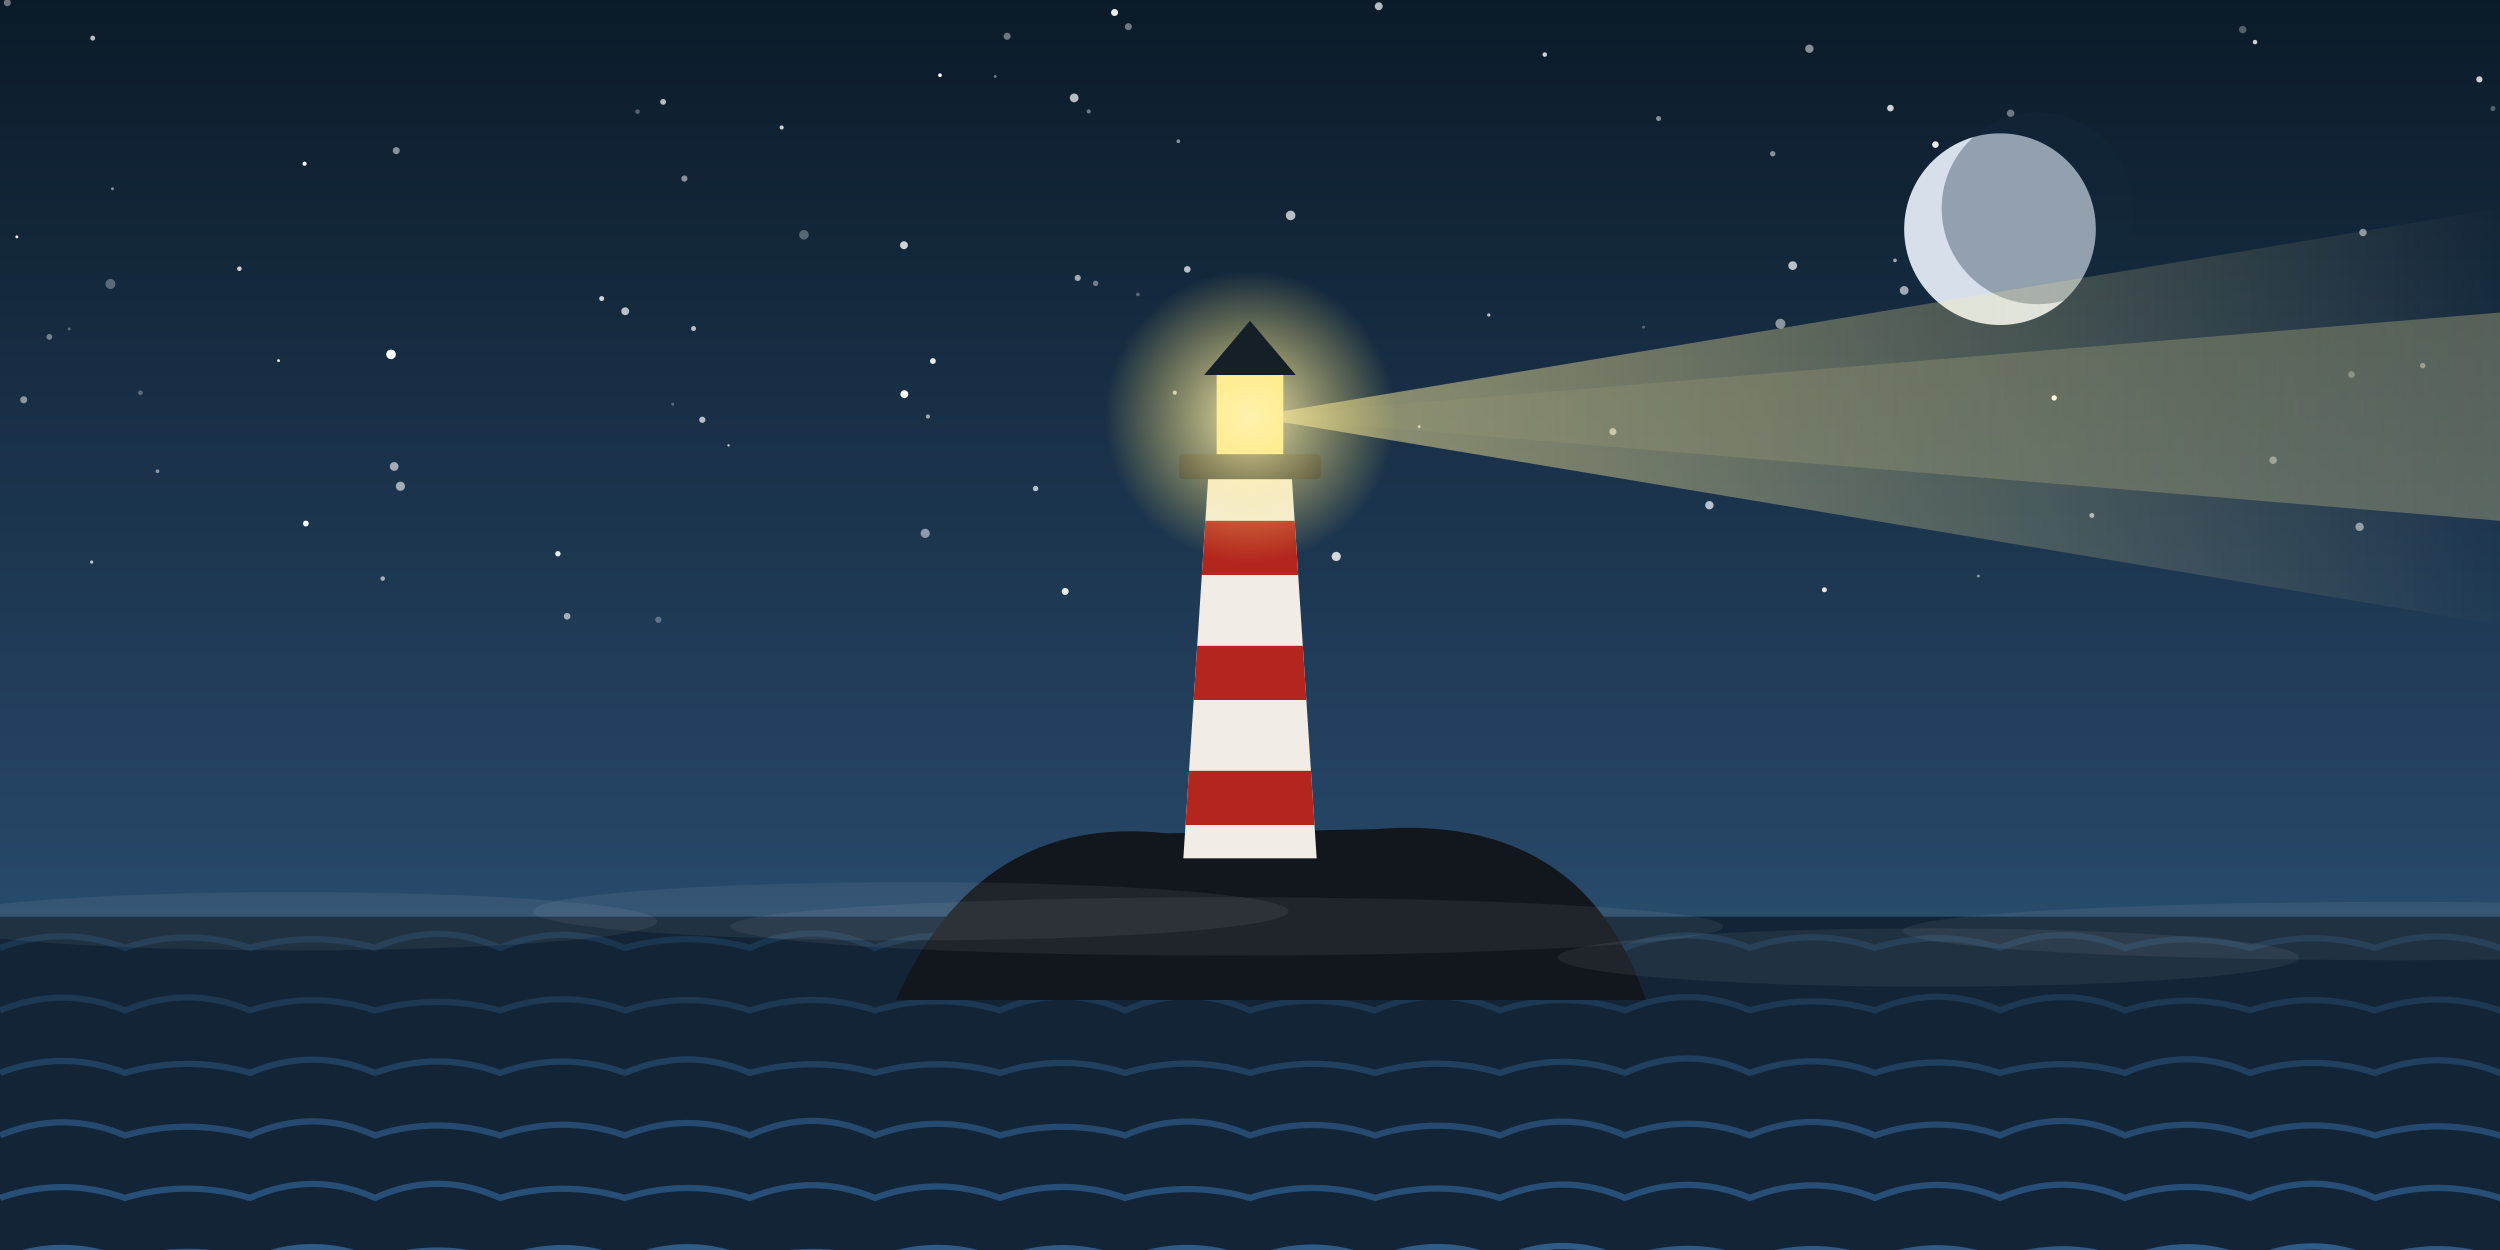
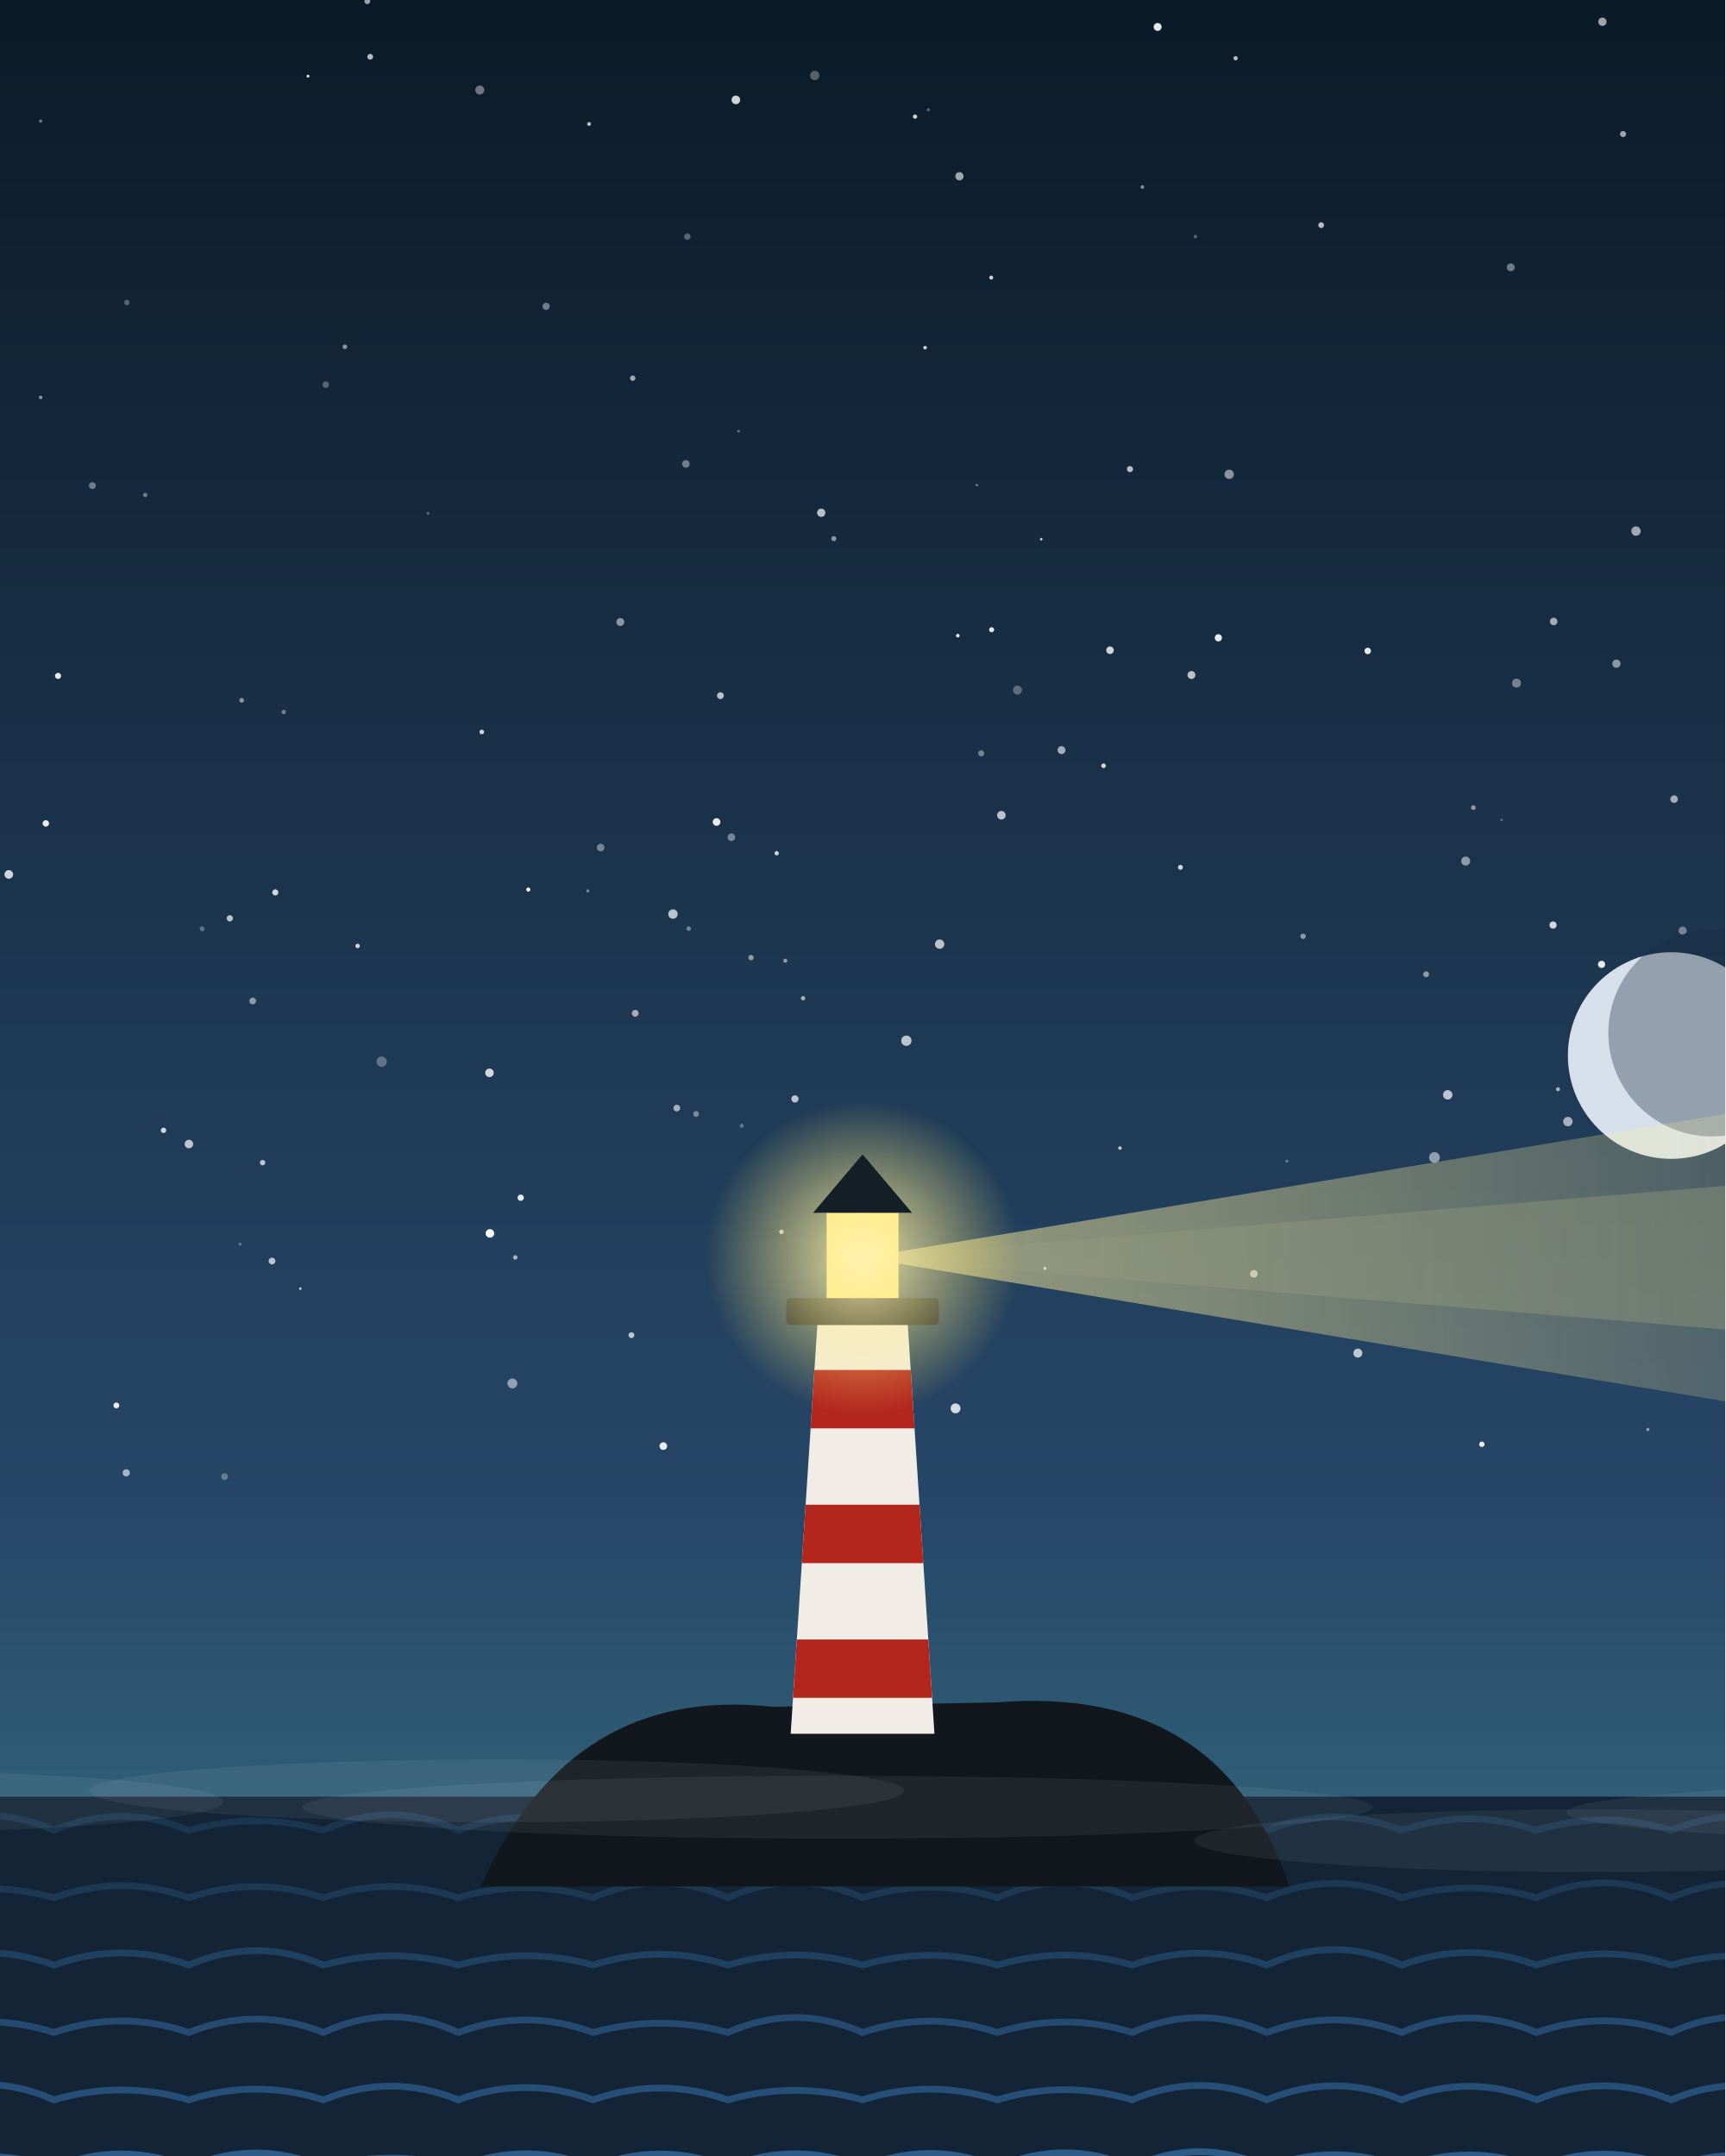
- <svg xmlns="http://www.w3.org/2000/svg" viewBox="0 0 1200 600" preserveAspectRatio="xMidYMid slice" role="img" aria-label="lighthouse (placeholder cover)">
+ <svg xmlns="http://www.w3.org/2000/svg" viewBox="0 0 960 1200" preserveAspectRatio="xMidYMid slice" role="img" aria-label="lighthouse (placeholder cover)">
  <defs>
    <linearGradient id="sky" x1="0" y1="0" x2="0" y2="1">
      <stop offset="0" stop-color="hsl(210 55% 10% / 1)" />
      <stop offset="0.7" stop-color="hsl(210 45% 28% / 1)" />
      <stop offset="1" stop-color="hsl(190 40% 38% / 1)" />
    </linearGradient>
    <linearGradient id="beam" x1="0" y1="0" x2="1" y2="0">
      <stop offset="0" stop-color="hsl(50 100% 80% / .55)" />
      <stop offset="1" stop-color="hsl(50 100% 80% / 0)" />
    </linearGradient>
    <radialGradient id="glow">
      <stop offset="0" stop-color="hsl(50 100% 85% / .9)" />
      <stop offset="1" stop-color="hsl(50 100% 70% / 0)" />
    </radialGradient>
    <clipPath id="tower">
      <polygon points="568,352 632,352 620,168 580,168" />
    </clipPath>
  </defs>
-   <rect width="1200" height="600" fill="url(#sky)" />
-   <circle cx="1134.2" cy="111.6" r="1.8" fill="#fff" opacity="0.5" />
-   <circle cx="541.6" cy="12.8" r="1.7" fill="#fff" opacity="0.4" />
-   <circle cx="774.2" cy="207.2" r="1.7" fill="#fff" opacity="0.6" />
-   <circle cx="714.6" cy="151.2" r="0.8" fill="#fff" opacity="0.7" />
-   <circle cx="75.6" cy="226.2" r="0.9" fill="#fff" opacity="0.5" />
-   <circle cx="914" cy="139.4" r="2.1" fill="#fff" opacity="0.6" />
-   <circle cx="681.2" cy="204.8" r="0.7" fill="#fff" opacity="0.7" />
-   <circle cx="53" cy="136.3" r="2.4" fill="#fff" opacity="0.3" />
-   <circle cx="868.5" cy="23.4" r="2" fill="#fff" opacity="0.5" />
-   <circle cx="272.2" cy="295.8" r="1.6" fill="#fff" opacity="0.6" />
-   <circle cx="189.2" cy="223.9" r="2.1" fill="#fff" opacity="0.6" />
-   <circle cx="385.9" cy="112.7" r="2.3" fill="#fff" opacity="0.3" />
-   <circle cx="190.2" cy="72.3" r="1.7" fill="#fff" opacity="0.5" />
-   <circle cx="337.1" cy="201.5" r="1.5" fill="#fff" opacity="0.7" />
-   <circle cx="933.3" cy="97.8" r="2.3" fill="#fff" opacity="0.8" />
-   <circle cx="525.9" cy="136" r="1.3" fill="#fff" opacity="0.4" />
-   <circle cx="451.2" cy="36.1" r="0.9" fill="#fff" opacity="1" />
-   <circle cx="67.4" cy="188.5" r="1.1" fill="#fff" opacity="0.3" />
-   <circle cx="1190.1" cy="38.1" r="1.5" fill="#fff" opacity="0.8" />
-   <circle cx="1162.9" cy="175.5" r="1.3" fill="#fff" opacity="0.4" />
-   <circle cx="522.6" cy="53.5" r="1" fill="#fff" opacity="0.4" />
-   <circle cx="850.9" cy="73.8" r="1.3" fill="#fff" opacity="0.5" />
-   <circle cx="546.2" cy="141.3" r="0.9" fill="#fff" opacity="0.3" />
-   <circle cx="1128.7" cy="179.8" r="1.6" fill="#fff" opacity="0.3" />
-   <circle cx="860.5" cy="127.5" r="2.1" fill="#fff" opacity="0.7" />
-   <circle cx="114.9" cy="129" r="1.1" fill="#fff" opacity="0.8" />
-   <circle cx="1076.5" cy="14.2" r="1.8" fill="#fff" opacity="0.3" />
-   <circle cx="641.4" cy="267.1" r="2.2" fill="#fff" opacity="0.8" />
-   <circle cx="953.8" cy="92.6" r="1.2" fill="#fff" opacity="0.9" />
-   <circle cx="563.9" cy="188.5" r="1" fill="#fff" opacity="0.7" />
-   <circle cx="328.5" cy="85.7" r="1.5" fill="#fff" opacity="0.5" />
-   <circle cx="515.6" cy="47" r="2.1" fill="#fff" opacity="0.7" />
-   <circle cx="1004.1" cy="247.4" r="1.2" fill="#fff" opacity="0.6" />
-   <circle cx="1082.4" cy="20.2" r="1.1" fill="#fff" opacity="0.8" />
-   <circle cx="661.8" cy="3" r="1.9" fill="#fff" opacity="0.7" />
-   <circle cx="433.9" cy="117.7" r="1.9" fill="#fff" opacity="0.8" />
-   <circle cx="33.2" cy="157.9" r="0.7" fill="#fff" opacity="0.3" />
-   <circle cx="929" cy="69.4" r="1.6" fill="#fff" opacity="0.9" />
-   <circle cx="1132.6" cy="252.9" r="2" fill="#fff" opacity="0.5" />
-   <circle cx="788.9" cy="157" r="0.7" fill="#fff" opacity="0.3" />
-   <circle cx="565.6" cy="67.8" r="0.9" fill="#fff" opacity="0.5" />
-   <circle cx="44.5" cy="18.3" r="1.2" fill="#fff" opacity="0.7" />
-   <circle cx="535" cy="6" r="1.7" fill="#fff" opacity="0.9" />
-   <circle cx="965.1" cy="54.4" r="1.8" fill="#fff" opacity="0.4" />
-   <circle cx="943.8" cy="110.6" r="1.2" fill="#fff" opacity="0.4" />
-   <circle cx="349.7" cy="213.8" r="0.6" fill="#fff" opacity="0.7" />
-   <circle cx="796.1" cy="56.9" r="1.2" fill="#fff" opacity="0.5" />
-   <circle cx="445.4" cy="199.9" r="1" fill="#fff" opacity="0.6" />
-   <circle cx="444.1" cy="256" r="2.2" fill="#fff" opacity="0.5" />
-   <circle cx="187.7" cy="170.1" r="2.3" fill="#fff" opacity="1" />
-   <circle cx="322.9" cy="194" r="0.7" fill="#fff" opacity="0.3" />
-   <circle cx="306" cy="53.6" r="1.1" fill="#fff" opacity="0.3" />
-   <circle cx="267.8" cy="265.8" r="1.3" fill="#fff" opacity="0.9" />
-   <circle cx="909.6" cy="125" r="0.9" fill="#fff" opacity="0.6" />
-   <circle cx="300.1" cy="149.4" r="1.9" fill="#fff" opacity="0.7" />
-   <circle cx="497.1" cy="234.5" r="1.3" fill="#fff" opacity="0.7" />
-   <circle cx="8.1" cy="113.7" r="0.7" fill="#fff" opacity="1" />
-   <circle cx="447.8" cy="173.3" r="1.4" fill="#fff" opacity="0.9" />
-   <circle cx="183.7" cy="277.7" r="1.1" fill="#fff" opacity="0.6" />
-   <circle cx="146.2" cy="78.6" r="1" fill="#fff" opacity="1" />
-   <circle cx="44" cy="269.8" r="0.8" fill="#fff" opacity="0.7" />
-   <circle cx="54" cy="90.6" r="0.7" fill="#fff" opacity="0.5" />
-   <circle cx="619.5" cy="103.4" r="2.3" fill="#fff" opacity="0.7" />
-   <circle cx="3.5" cy="1.3" r="1.7" fill="#fff" opacity="0.4" />
-   <circle cx="854.6" cy="155.4" r="2.4" fill="#fff" opacity="0.5" />
-   <circle cx="986" cy="191" r="1.3" fill="#fff" opacity="1" />
-   <circle cx="741.5" cy="26.2" r="1.1" fill="#fff" opacity="0.8" />
-   <circle cx="316" cy="297.5" r="1.5" fill="#fff" opacity="0.3" />
-   <circle cx="483.4" cy="17.4" r="1.7" fill="#fff" opacity="0.4" />
-   <circle cx="946" cy="67.8" r="1.6" fill="#fff" opacity="0.7" />
-   <circle cx="375.2" cy="61.2" r="1" fill="#fff" opacity="0.8" />
-   <circle cx="332.9" cy="157.7" r="1.2" fill="#fff" opacity="0.7" />
-   <circle cx="511.3" cy="283.9" r="1.7" fill="#fff" opacity="0.9" />
-   <circle cx="133.7" cy="173.1" r="0.7" fill="#fff" opacity="0.9" />
-   <circle cx="820.5" cy="242.5" r="2" fill="#fff" opacity="0.7" />
-   <circle cx="949.6" cy="276.5" r="0.7" fill="#fff" opacity="0.5" />
-   <circle cx="875.7" cy="283.1" r="1.2" fill="#fff" opacity="0.9" />
-   <circle cx="192.2" cy="233.4" r="2.2" fill="#fff" opacity="0.6" />
-   <circle cx="288.8" cy="143.3" r="1.2" fill="#fff" opacity="0.8" />
-   <circle cx="569.9" cy="129.3" r="1.6" fill="#fff" opacity="0.7" />
-   <circle cx="1091.1" cy="220.9" r="1.8" fill="#fff" opacity="0.4" />
-   <circle cx="477.7" cy="36.7" r="0.7" fill="#fff" opacity="0.4" />
-   <circle cx="23.7" cy="161.7" r="1.4" fill="#fff" opacity="0.4" />
-   <circle cx="434.1" cy="189.2" r="1.9" fill="#fff" opacity="1" />
-   <circle cx="517.3" cy="133.4" r="1.5" fill="#fff" opacity="0.6" />
-   <circle cx="146.8" cy="251.3" r="1.4" fill="#fff" opacity="1" />
-   <circle cx="1196.6" cy="52.1" r="1.2" fill="#fff" opacity="0.3" />
-   <circle cx="907.4" cy="51.9" r="1.6" fill="#fff" opacity="0.8" />
-   <circle cx="11.4" cy="191.9" r="1.7" fill="#fff" opacity="0.5" />
-   <circle cx="318.3" cy="48.9" r="1.4" fill="#fff" opacity="0.7" />
-   <circle cx="960" cy="110" r="46" fill="hsl(210 30% 88%)" />
-   <circle cx="978" cy="100" r="46" fill="hsl(210 50% 16% / 1)" opacity=".35" />
-   <g transform="translate(0 60)">
-     <polygon points="600,140 1200,40 1200,240" fill="url(#beam)" />
-     <polygon points="600,140 0,90 0,190" fill="url(#beam)" opacity=".5" transform="scale(-1 1) translate(-1200 0)" />
-     <rect y="380" width="1200" height="260" fill="hsl(210 50% 14% / 1)" />
-     <path d="M0 395 q30 -11.223 60 0 q30 -10.147 60 0 q30 -8.35 60 0 q30 -13.4 60 0 q30 -12.576 60 0 q30 -8.393 60 0 q30 -13.972 60 0 q30 -11.513 60 0 q30 -11.097 60 0 q30 -11.803 60 0 q30 -13.988 60 0 q30 -9.99 60 0 q30 -8.8 60 0 q30 -11.899 60 0 q30 -10.227 60 0 q30 -9.301 60 0 q30 -12.283 60 0 q30 -8.301 60 0 q30 -9.299 60 0 q30 -10.982 60 0 q30 -11.177 60 0" fill="none" stroke="hsl(210 50% 30% / 1)" stroke-width="3" opacity="0.4" />
-     <path d="M0 425 q30 -12.206 60 0 q30 -12.479 60 0 q30 -9.825 60 0 q30 -8.191 60 0 q30 -10.772 60 0 q30 -9.919 60 0 q30 -9.988 60 0 q30 -8.864 60 0 q30 -13.228 60 0 q30 -13.48 60 0 q30 -9.29 60 0 q30 -13.349 60 0 q30 -9.905 60 0 q30 -12.831 60 0 q30 -8.682 60 0 q30 -13.138 60 0 q30 -12.804 60 0 q30 -9.322 60 0 q30 -9.974 60 0 q30 -10.412 60 0 q30 -12.512 60 0" fill="none" stroke="hsl(210 50% 33% / 1)" stroke-width="3" opacity="0.4" />
-     <path d="M0 455 q30 -11.516 60 0 q30 -8.68 60 0 q30 -12.71 60 0 q30 -11 60 0 q30 -10.898 60 0 q30 -12.908 60 0 q30 -8.324 60 0 q30 -8.325 60 0 q30 -9.636 60 0 q30 -8.987 60 0 q30 -8.733 60 0 q30 -8.845 60 0 q30 -10.673 60 0 q30 -13.884 60 0 q30 -11.171 60 0 q30 -10.025 60 0 q30 -8.399 60 0 q30 -13.124 60 0 q30 -9.648 60 0 q30 -12.153 60 0 q30 -11.258 60 0" fill="none" stroke="hsl(210 50% 36% / 1)" stroke-width="3" opacity="0.5" />
-     <path d="M0 485 q30 -12.597 60 0 q30 -8.373 60 0 q30 -13.465 60 0 q30 -9.538 60 0 q30 -10.278 60 0 q30 -11.937 60 0 q30 -13.952 60 0 q30 -11.185 60 0 q30 -8.273 60 0 q30 -13.322 60 0 q30 -10.086 60 0 q30 -9.325 60 0 q30 -13.252 60 0 q30 -11.255 60 0 q30 -12.909 60 0 q30 -10.422 60 0 q30 -13.88 60 0 q30 -10.269 60 0 q30 -9.658 60 0 q30 -8.726 60 0 q30 -11.427 60 0" fill="none" stroke="hsl(210 50% 39% / 1)" stroke-width="3" opacity="0.6" />
-     <path d="M0 515 q30 -10.372 60 0 q30 -8.973 60 0 q30 -13.446 60 0 q30 -13.574 60 0 q30 -8.832 60 0 q30 -9.547 60 0 q30 -12.218 60 0 q30 -10.991 60 0 q30 -10.523 60 0 q30 -8.494 60 0 q30 -9.563 60 0 q30 -9.052 60 0 q30 -12.832 60 0 q30 -12.512 60 0 q30 -12.056 60 0 q30 -12.458 60 0 q30 -12.709 60 0 q30 -10.533 60 0 q30 -13.641 60 0 q30 -9.609 60 0 q30 -12.915 60 0" fill="none" stroke="hsl(210 50% 42% / 1)" stroke-width="3" opacity="0.6" />
-     <path d="M0 545 q30 -12.021 60 0 q30 -8.248 60 0 q30 -12.782 60 0 q30 -9.488 60 0 q30 -11.821 60 0 q30 -12.684 60 0 q30 -8.095 60 0 q30 -11.997 60 0 q30 -11.748 60 0 q30 -11.991 60 0 q30 -12.307 60 0 q30 -12.858 60 0 q30 -13.827 60 0 q30 -11.066 60 0 q30 -10.882 60 0 q30 -11.645 60 0 q30 -10.674 60 0 q30 -12.696 60 0 q30 -13.503 60 0 q30 -10.769 60 0 q30 -13.334 60 0" fill="none" stroke="hsl(210 50% 45% / 1)" stroke-width="3" opacity="0.7" />
-     <path d="M0 575 q30 -11.19 60 0 q30 -12.218 60 0 q30 -9.73 60 0 q30 -12.098 60 0 q30 -11.524 60 0 q30 -8.348 60 0 q30 -11.856 60 0 q30 -11.243 60 0 q30 -11.538 60 0 q30 -10.022 60 0 q30 -9.403 60 0 q30 -13.623 60 0 q30 -12.502 60 0 q30 -10.614 60 0 q30 -10.005 60 0 q30 -13.308 60 0 q30 -11.006 60 0 q30 -11.16 60 0 q30 -10.571 60 0 q30 -11.722 60 0 q30 -8.37 60 0" fill="none" stroke="hsl(210 50% 48% / 1)" stroke-width="3" opacity="0.8" />
-     <path d="M430 420 Q470 330 560 340 L660 338 Q760 330 790 420 Z" fill="hsl(210 25% 9% / 1)" />
-     <polygon points="568,352 632,352 620,168 580,168" fill="#f1ede6" />
-     <g clip-path="url(#tower)" fill="#b3261e">
-       <rect x="560" y="190" width="80" height="26" />
-       <rect x="560" y="250" width="80" height="26" />
-       <rect x="560" y="310" width="80" height="26" />
+   <rect width="960" height="1200" fill="url(#sky)" />
+   <circle cx="899.5" cy="369.4" r="2.3" fill="#fff" opacity="0.5" />
+   <circle cx="546" cy="419.3" r="1.7" fill="#fff" opacity="0.4" />
+   <circle cx="432.2" cy="474.9" r="1.2" fill="#fff" opacity="0.8" />
+   <circle cx="157.9" cy="396.3" r="1.2" fill="#fff" opacity="0.4" />
+   <circle cx="32.3" cy="376.2" r="1.7" fill="#fff" opacity="0.9" />
+   <circle cx="409.5" cy="55.6" r="2.4" fill="#fff" opacity="0.8" />
+   <circle cx="80.8" cy="275.5" r="1.2" fill="#fff" opacity="0.4" />
+   <circle cx="864.6" cy="345.9" r="2.1" fill="#fff" opacity="0.6" />
+   <circle cx="735.2" cy="125.3" r="1.6" fill="#fff" opacity="0.7" />
+   <circle cx="835.6" cy="456.3" r="0.7" fill="#fff" opacity="0.3" />
+   <circle cx="303.9" cy="170.5" r="2" fill="#fff" opacity="0.4" />
+   <circle cx="400.9" cy="387.2" r="1.9" fill="#fff" opacity="0.7" />
+   <circle cx="566.2" cy="384.1" r="2.5" fill="#fff" opacity="0.3" />
+   <circle cx="191.9" cy="193" r="1.3" fill="#fff" opacity="0.5" />
+   <circle cx="509.2" cy="64.9" r="1.2" fill="#fff" opacity="0.8" />
+   <circle cx="22.6" cy="221.2" r="1" fill="#fff" opacity="0.5" />
+   <circle cx="327.8" cy="69" r="1.1" fill="#fff" opacity="0.7" />
+   <circle cx="268.1" cy="407.4" r="1.3" fill="#fff" opacity="0.8" />
+   <circle cx="843.9" cy="380.2" r="2.5" fill="#fff" opacity="0.4" />
+   <circle cx="446.9" cy="555.6" r="1.2" fill="#fff" opacity="0.6" />
+   <circle cx="345.2" cy="346.2" r="2.2" fill="#fff" opacity="0.5" />
+   <circle cx="903.2" cy="74.6" r="1.7" fill="#fff" opacity="0.6" />
+   <circle cx="457" cy="285.4" r="2.3" fill="#fff" opacity="0.7" />
+   <circle cx="206" cy="31.6" r="1.6" fill="#fff" opacity="0.7" />
+   <circle cx="522.9" cy="525.5" r="2.6" fill="#fff" opacity="0.7" />
+   <circle cx="267" cy="50.1" r="2.5" fill="#fff" opacity="0.4" />
+   <circle cx="931.6" cy="444.8" r="2.1" fill="#fff" opacity="0.6" />
+   <circle cx="516.6" cy="61.1" r="0.9" fill="#fff" opacity="0.3" />
+   <circle cx="644.2" cy="15" r="2.2" fill="#fff" opacity="0.9" />
+   <circle cx="910.4" cy="295.6" r="2.6" fill="#fff" opacity="0.6" />
+   <circle cx="381.7" cy="258.2" r="2.1" fill="#fff" opacity="0.4" />
+   <circle cx="382.5" cy="131.7" r="1.8" fill="#fff" opacity="0.3" />
+   <circle cx="579.4" cy="300.1" r="0.7" fill="#fff" opacity="0.8" />
+   <circle cx="617.7" cy="361.9" r="2.1" fill="#fff" opacity="0.8" />
+   <circle cx="453.4" cy="42" r="2.6" fill="#fff" opacity="0.3" />
+   <circle cx="533.9" cy="98.1" r="2.3" fill="#fff" opacity="0.6" />
+   <circle cx="761.1" cy="362.3" r="1.8" fill="#fff" opacity="0.9" />
+   <circle cx="687.6" cy="32.4" r="1.2" fill="#fff" opacity="0.7" />
+   <circle cx="635.7" cy="104.1" r="1" fill="#fff" opacity="0.5" />
+   <circle cx="543.6" cy="270" r="0.7" fill="#fff" opacity="0.4" />
+   <circle cx="551.8" cy="350.5" r="1.4" fill="#fff" opacity="0.9" />
+   <circle cx="684" cy="264" r="2.6" fill="#fff" opacity="0.5" />
+   <circle cx="819.9" cy="449.5" r="1.3" fill="#fff" opacity="0.5" />
+   <circle cx="840.7" cy="148.8" r="2.2" fill="#fff" opacity="0.4" />
+   <circle cx="204.4" cy="0.7" r="1.6" fill="#fff" opacity="0.6" />
+   <circle cx="22.6" cy="67.4" r="0.9" fill="#fff" opacity="0.4" />
+   <circle cx="417.9" cy="533" r="1.5" fill="#fff" opacity="0.5" />
+   <circle cx="352.1" cy="210.5" r="1.5" fill="#fff" opacity="0.6" />
+   <circle cx="153.2" cy="496.7" r="1.7" fill="#fff" opacity="0.8" />
+   <circle cx="590.7" cy="417.5" r="2.2" fill="#fff" opacity="0.6" />
+   <circle cx="464" cy="299.8" r="1.4" fill="#fff" opacity="0.5" />
+   <circle cx="551.6" cy="154.5" r="1.1" fill="#fff" opacity="0.8" />
+   <circle cx="70.6" cy="168.4" r="1.5" fill="#fff" opacity="0.3" />
+   <circle cx="353.5" cy="564" r="1.9" fill="#fff" opacity="0.6" />
+   <circle cx="4.9" cy="486.7" r="2.4" fill="#fff" opacity="0.8" />
+   <circle cx="181.3" cy="214.1" r="1.8" fill="#fff" opacity="0.3" />
+   <circle cx="678" cy="355" r="2" fill="#fff" opacity="0.9" />
+   <circle cx="663" cy="375.7" r="2.2" fill="#fff" opacity="0.7" />
+   <circle cx="25.5" cy="458.3" r="1.8" fill="#fff" opacity="0.9" />
+   <circle cx="891.7" cy="12.1" r="2.3" fill="#fff" opacity="0.6" />
+   <circle cx="628.8" cy="261.1" r="1.7" fill="#fff" opacity="0.7" />
+   <circle cx="411" cy="240" r="0.8" fill="#fff" opacity="0.3" />
+   <circle cx="171.4" cy="42.4" r="0.8" fill="#fff" opacity="0.9" />
+   <circle cx="51.4" cy="270.3" r="1.9" fill="#fff" opacity="0.4" />
+   <circle cx="514.8" cy="193.5" r="1" fill="#fff" opacity="0.8" />
+   <circle cx="665.2" cy="131.7" r="1" fill="#fff" opacity="0.3" />
+   <circle cx="238.2" cy="285.7" r="0.8" fill="#fff" opacity="0.3" />
+   <circle cx="533" cy="353.8" r="1" fill="#fff" opacity="0.9" />
+   <circle cx="614.1" cy="426.2" r="1.3" fill="#fff" opacity="0.8" />
+   <circle cx="134.5" cy="389.8" r="1.3" fill="#fff" opacity="0.5" />
+   <g transform="translate(-270 450) scale(1.25)">
+     <circle cx="1134.2" cy="111.6" r="1.8" fill="#fff" opacity="0.5" />
+     <circle cx="541.6" cy="12.8" r="1.7" fill="#fff" opacity="0.4" />
+     <circle cx="774.2" cy="207.2" r="1.7" fill="#fff" opacity="0.6" />
+     <circle cx="714.6" cy="151.2" r="0.8" fill="#fff" opacity="0.7" />
+     <circle cx="75.6" cy="226.2" r="0.9" fill="#fff" opacity="0.5" />
+     <circle cx="914" cy="139.4" r="2.1" fill="#fff" opacity="0.6" />
+     <circle cx="681.2" cy="204.8" r="0.7" fill="#fff" opacity="0.7" />
+     <circle cx="53" cy="136.3" r="2.4" fill="#fff" opacity="0.3" />
+     <circle cx="868.5" cy="23.4" r="2" fill="#fff" opacity="0.5" />
+     <circle cx="272.2" cy="295.8" r="1.6" fill="#fff" opacity="0.6" />
+     <circle cx="189.2" cy="223.9" r="2.1" fill="#fff" opacity="0.6" />
+     <circle cx="385.9" cy="112.7" r="2.3" fill="#fff" opacity="0.3" />
+     <circle cx="190.2" cy="72.3" r="1.7" fill="#fff" opacity="0.5" />
+     <circle cx="337.1" cy="201.5" r="1.5" fill="#fff" opacity="0.7" />
+     <circle cx="933.3" cy="97.8" r="2.3" fill="#fff" opacity="0.8" />
+     <circle cx="525.9" cy="136" r="1.3" fill="#fff" opacity="0.4" />
+     <circle cx="451.2" cy="36.1" r="0.9" fill="#fff" opacity="1" />
+     <circle cx="67.4" cy="188.5" r="1.1" fill="#fff" opacity="0.3" />
+     <circle cx="1190.1" cy="38.1" r="1.5" fill="#fff" opacity="0.8" />
+     <circle cx="1162.9" cy="175.5" r="1.3" fill="#fff" opacity="0.4" />
+     <circle cx="522.6" cy="53.5" r="1" fill="#fff" opacity="0.4" />
+     <circle cx="850.9" cy="73.8" r="1.3" fill="#fff" opacity="0.5" />
+     <circle cx="546.2" cy="141.3" r="0.9" fill="#fff" opacity="0.3" />
+     <circle cx="1128.7" cy="179.8" r="1.6" fill="#fff" opacity="0.3" />
+     <circle cx="860.5" cy="127.5" r="2.1" fill="#fff" opacity="0.7" />
+     <circle cx="114.9" cy="129" r="1.1" fill="#fff" opacity="0.8" />
+     <circle cx="1076.5" cy="14.2" r="1.8" fill="#fff" opacity="0.3" />
+     <circle cx="641.4" cy="267.1" r="2.2" fill="#fff" opacity="0.8" />
+     <circle cx="953.8" cy="92.6" r="1.2" fill="#fff" opacity="0.9" />
+     <circle cx="563.9" cy="188.5" r="1" fill="#fff" opacity="0.7" />
+     <circle cx="328.5" cy="85.7" r="1.5" fill="#fff" opacity="0.5" />
+     <circle cx="515.6" cy="47" r="2.1" fill="#fff" opacity="0.7" />
+     <circle cx="1004.1" cy="247.4" r="1.2" fill="#fff" opacity="0.6" />
+     <circle cx="1082.4" cy="20.2" r="1.1" fill="#fff" opacity="0.8" />
+     <circle cx="661.8" cy="3" r="1.9" fill="#fff" opacity="0.7" />
+     <circle cx="433.9" cy="117.7" r="1.9" fill="#fff" opacity="0.8" />
+     <circle cx="33.2" cy="157.9" r="0.7" fill="#fff" opacity="0.3" />
+     <circle cx="929" cy="69.4" r="1.6" fill="#fff" opacity="0.9" />
+     <circle cx="1132.6" cy="252.9" r="2" fill="#fff" opacity="0.5" />
+     <circle cx="788.9" cy="157" r="0.7" fill="#fff" opacity="0.3" />
+     <circle cx="565.6" cy="67.8" r="0.9" fill="#fff" opacity="0.5" />
+     <circle cx="44.5" cy="18.3" r="1.2" fill="#fff" opacity="0.7" />
+     <circle cx="535" cy="6" r="1.7" fill="#fff" opacity="0.9" />
+     <circle cx="965.1" cy="54.4" r="1.8" fill="#fff" opacity="0.4" />
+     <circle cx="943.8" cy="110.6" r="1.2" fill="#fff" opacity="0.4" />
+     <circle cx="349.7" cy="213.8" r="0.6" fill="#fff" opacity="0.7" />
+     <circle cx="796.1" cy="56.9" r="1.2" fill="#fff" opacity="0.5" />
+     <circle cx="445.4" cy="199.9" r="1" fill="#fff" opacity="0.6" />
+     <circle cx="444.1" cy="256" r="2.2" fill="#fff" opacity="0.5" />
+     <circle cx="187.7" cy="170.1" r="2.3" fill="#fff" opacity="1" />
+     <circle cx="322.9" cy="194" r="0.7" fill="#fff" opacity="0.3" />
+     <circle cx="306" cy="53.6" r="1.1" fill="#fff" opacity="0.3" />
+     <circle cx="267.8" cy="265.8" r="1.3" fill="#fff" opacity="0.9" />
+     <circle cx="909.6" cy="125" r="0.9" fill="#fff" opacity="0.6" />
+     <circle cx="300.1" cy="149.4" r="1.9" fill="#fff" opacity="0.7" />
+     <circle cx="497.1" cy="234.5" r="1.3" fill="#fff" opacity="0.7" />
+     <circle cx="8.1" cy="113.7" r="0.7" fill="#fff" opacity="1" />
+     <circle cx="447.8" cy="173.3" r="1.4" fill="#fff" opacity="0.9" />
+     <circle cx="183.7" cy="277.7" r="1.1" fill="#fff" opacity="0.6" />
+     <circle cx="146.2" cy="78.6" r="1" fill="#fff" opacity="1" />
+     <circle cx="44" cy="269.8" r="0.8" fill="#fff" opacity="0.7" />
+     <circle cx="54" cy="90.6" r="0.7" fill="#fff" opacity="0.5" />
+     <circle cx="619.5" cy="103.4" r="2.3" fill="#fff" opacity="0.7" />
+     <circle cx="3.5" cy="1.3" r="1.7" fill="#fff" opacity="0.4" />
+     <circle cx="854.6" cy="155.4" r="2.4" fill="#fff" opacity="0.5" />
+     <circle cx="986" cy="191" r="1.3" fill="#fff" opacity="1" />
+     <circle cx="741.5" cy="26.2" r="1.1" fill="#fff" opacity="0.8" />
+     <circle cx="316" cy="297.5" r="1.5" fill="#fff" opacity="0.3" />
+     <circle cx="483.4" cy="17.4" r="1.7" fill="#fff" opacity="0.4" />
+     <circle cx="946" cy="67.8" r="1.6" fill="#fff" opacity="0.7" />
+     <circle cx="375.2" cy="61.2" r="1" fill="#fff" opacity="0.8" />
+     <circle cx="332.9" cy="157.7" r="1.2" fill="#fff" opacity="0.7" />
+     <circle cx="511.3" cy="283.9" r="1.7" fill="#fff" opacity="0.9" />
+     <circle cx="133.7" cy="173.1" r="0.7" fill="#fff" opacity="0.9" />
+     <circle cx="820.5" cy="242.5" r="2" fill="#fff" opacity="0.7" />
+     <circle cx="949.6" cy="276.5" r="0.7" fill="#fff" opacity="0.5" />
+     <circle cx="875.7" cy="283.1" r="1.2" fill="#fff" opacity="0.9" />
+     <circle cx="192.2" cy="233.4" r="2.2" fill="#fff" opacity="0.6" />
+     <circle cx="288.8" cy="143.3" r="1.2" fill="#fff" opacity="0.8" />
+     <circle cx="569.9" cy="129.3" r="1.6" fill="#fff" opacity="0.7" />
+     <circle cx="1091.1" cy="220.9" r="1.8" fill="#fff" opacity="0.4" />
+     <circle cx="477.7" cy="36.7" r="0.7" fill="#fff" opacity="0.4" />
+     <circle cx="23.7" cy="161.7" r="1.4" fill="#fff" opacity="0.4" />
+     <circle cx="434.1" cy="189.2" r="1.9" fill="#fff" opacity="1" />
+     <circle cx="517.3" cy="133.4" r="1.5" fill="#fff" opacity="0.6" />
+     <circle cx="146.8" cy="251.3" r="1.4" fill="#fff" opacity="1" />
+     <circle cx="1196.6" cy="52.1" r="1.2" fill="#fff" opacity="0.3" />
+     <circle cx="907.4" cy="51.9" r="1.6" fill="#fff" opacity="0.8" />
+     <circle cx="11.4" cy="191.9" r="1.7" fill="#fff" opacity="0.5" />
+     <circle cx="318.3" cy="48.9" r="1.4" fill="#fff" opacity="0.7" />
+     <circle cx="960" cy="110" r="46" fill="hsl(210 30% 88%)" />
+     <circle cx="978" cy="100" r="46" fill="hsl(210 50% 16% / 1)" opacity=".35" />
+     <g transform="translate(0 60)">
+       <polygon points="600,140 1200,40 1200,240" fill="url(#beam)" />
+       <polygon points="600,140 0,90 0,190" fill="url(#beam)" opacity=".5" transform="scale(-1 1) translate(-1200 0)" />
+       <rect y="380" width="1200" height="260" fill="hsl(210 50% 14% / 1)" />
+       <path d="M0 395 q30 -11.223 60 0 q30 -10.147 60 0 q30 -8.35 60 0 q30 -13.4 60 0 q30 -12.576 60 0 q30 -8.393 60 0 q30 -13.972 60 0 q30 -11.513 60 0 q30 -11.097 60 0 q30 -11.803 60 0 q30 -13.988 60 0 q30 -9.99 60 0 q30 -8.8 60 0 q30 -11.899 60 0 q30 -10.227 60 0 q30 -9.301 60 0 q30 -12.283 60 0 q30 -8.301 60 0 q30 -9.299 60 0 q30 -10.982 60 0 q30 -11.177 60 0" fill="none" stroke="hsl(210 50% 30% / 1)" stroke-width="3" opacity="0.4" />
+       <path d="M0 425 q30 -12.206 60 0 q30 -12.479 60 0 q30 -9.825 60 0 q30 -8.191 60 0 q30 -10.772 60 0 q30 -9.919 60 0 q30 -9.988 60 0 q30 -8.864 60 0 q30 -13.228 60 0 q30 -13.48 60 0 q30 -9.29 60 0 q30 -13.349 60 0 q30 -9.905 60 0 q30 -12.831 60 0 q30 -8.682 60 0 q30 -13.138 60 0 q30 -12.804 60 0 q30 -9.322 60 0 q30 -9.974 60 0 q30 -10.412 60 0 q30 -12.512 60 0" fill="none" stroke="hsl(210 50% 33% / 1)" stroke-width="3" opacity="0.4" />
+       <path d="M0 455 q30 -11.516 60 0 q30 -8.68 60 0 q30 -12.71 60 0 q30 -11 60 0 q30 -10.898 60 0 q30 -12.908 60 0 q30 -8.324 60 0 q30 -8.325 60 0 q30 -9.636 60 0 q30 -8.987 60 0 q30 -8.733 60 0 q30 -8.845 60 0 q30 -10.673 60 0 q30 -13.884 60 0 q30 -11.171 60 0 q30 -10.025 60 0 q30 -8.399 60 0 q30 -13.124 60 0 q30 -9.648 60 0 q30 -12.153 60 0 q30 -11.258 60 0" fill="none" stroke="hsl(210 50% 36% / 1)" stroke-width="3" opacity="0.5" />
+       <path d="M0 485 q30 -12.597 60 0 q30 -8.373 60 0 q30 -13.465 60 0 q30 -9.538 60 0 q30 -10.278 60 0 q30 -11.937 60 0 q30 -13.952 60 0 q30 -11.185 60 0 q30 -8.273 60 0 q30 -13.322 60 0 q30 -10.086 60 0 q30 -9.325 60 0 q30 -13.252 60 0 q30 -11.255 60 0 q30 -12.909 60 0 q30 -10.422 60 0 q30 -13.88 60 0 q30 -10.269 60 0 q30 -9.658 60 0 q30 -8.726 60 0 q30 -11.427 60 0" fill="none" stroke="hsl(210 50% 39% / 1)" stroke-width="3" opacity="0.6" />
+       <path d="M0 515 q30 -10.372 60 0 q30 -8.973 60 0 q30 -13.446 60 0 q30 -13.574 60 0 q30 -8.832 60 0 q30 -9.547 60 0 q30 -12.218 60 0 q30 -10.991 60 0 q30 -10.523 60 0 q30 -8.494 60 0 q30 -9.563 60 0 q30 -9.052 60 0 q30 -12.832 60 0 q30 -12.512 60 0 q30 -12.056 60 0 q30 -12.458 60 0 q30 -12.709 60 0 q30 -10.533 60 0 q30 -13.641 60 0 q30 -9.609 60 0 q30 -12.915 60 0" fill="none" stroke="hsl(210 50% 42% / 1)" stroke-width="3" opacity="0.6" />
+       <path d="M0 545 q30 -12.021 60 0 q30 -8.248 60 0 q30 -12.782 60 0 q30 -9.488 60 0 q30 -11.821 60 0 q30 -12.684 60 0 q30 -8.095 60 0 q30 -11.997 60 0 q30 -11.748 60 0 q30 -11.991 60 0 q30 -12.307 60 0 q30 -12.858 60 0 q30 -13.827 60 0 q30 -11.066 60 0 q30 -10.882 60 0 q30 -11.645 60 0 q30 -10.674 60 0 q30 -12.696 60 0 q30 -13.503 60 0 q30 -10.769 60 0 q30 -13.334 60 0" fill="none" stroke="hsl(210 50% 45% / 1)" stroke-width="3" opacity="0.7" />
+       <path d="M0 575 q30 -11.19 60 0 q30 -12.218 60 0 q30 -9.73 60 0 q30 -12.098 60 0 q30 -11.524 60 0 q30 -8.348 60 0 q30 -11.856 60 0 q30 -11.243 60 0 q30 -11.538 60 0 q30 -10.022 60 0 q30 -9.403 60 0 q30 -13.623 60 0 q30 -12.502 60 0 q30 -10.614 60 0 q30 -10.005 60 0 q30 -13.308 60 0 q30 -11.006 60 0 q30 -11.16 60 0 q30 -10.571 60 0 q30 -11.722 60 0 q30 -8.37 60 0" fill="none" stroke="hsl(210 50% 48% / 1)" stroke-width="3" opacity="0.8" />
+       <path d="M430 420 Q470 330 560 340 L660 338 Q760 330 790 420 Z" fill="hsl(210 25% 9% / 1)" />
+       <polygon points="568,352 632,352 620,168 580,168" fill="#f1ede6" />
+       <g clip-path="url(#tower)" fill="#b3261e">
+         <rect x="560" y="190" width="80" height="26" />
+         <rect x="560" y="250" width="80" height="26" />
+         <rect x="560" y="310" width="80" height="26" />
+       </g>
+       <rect x="566" y="158" width="68" height="12" rx="2" fill="hsl(210 30% 12% / 1)" />
+       <rect x="584" y="120" width="32" height="38" fill="hsl(50 100% 75%)" />
+       <circle cx="600" cy="140" r="70" fill="url(#glow)" />
+       <polygon points="578,120 600,94 622,120" fill="hsl(210 30% 12% / 1)" />
+       <ellipse cx="437.1" cy="377.4" rx="181.4" ry="14" fill="#fff" opacity=".06" />
+       <ellipse cx="1151.7" cy="386.9" rx="238.3" ry="14" fill="#fff" opacity=".06" />
+       <ellipse cx="925.6" cy="399.6" rx="177.9" ry="14" fill="#fff" opacity=".06" />
+       <ellipse cx="588.8" cy="384.7" rx="238.3" ry="14" fill="#fff" opacity=".06" />
+       <ellipse cx="140.9" cy="382.2" rx="174.6" ry="14" fill="#fff" opacity=".06" />
    </g>
-     <rect x="566" y="158" width="68" height="12" rx="2" fill="hsl(210 30% 12% / 1)" />
-     <rect x="584" y="120" width="32" height="38" fill="hsl(50 100% 75%)" />
-     <circle cx="600" cy="140" r="70" fill="url(#glow)" />
-     <polygon points="578,120 600,94 622,120" fill="hsl(210 30% 12% / 1)" />
-     <ellipse cx="437.1" cy="377.4" rx="181.4" ry="14" fill="#fff" opacity=".06" />
-     <ellipse cx="1151.7" cy="386.9" rx="238.3" ry="14" fill="#fff" opacity=".06" />
-     <ellipse cx="925.6" cy="399.6" rx="177.9" ry="14" fill="#fff" opacity=".06" />
-     <ellipse cx="588.8" cy="384.7" rx="238.3" ry="14" fill="#fff" opacity=".06" />
-     <ellipse cx="140.9" cy="382.2" rx="174.6" ry="14" fill="#fff" opacity=".06" />
  </g>
</svg>
